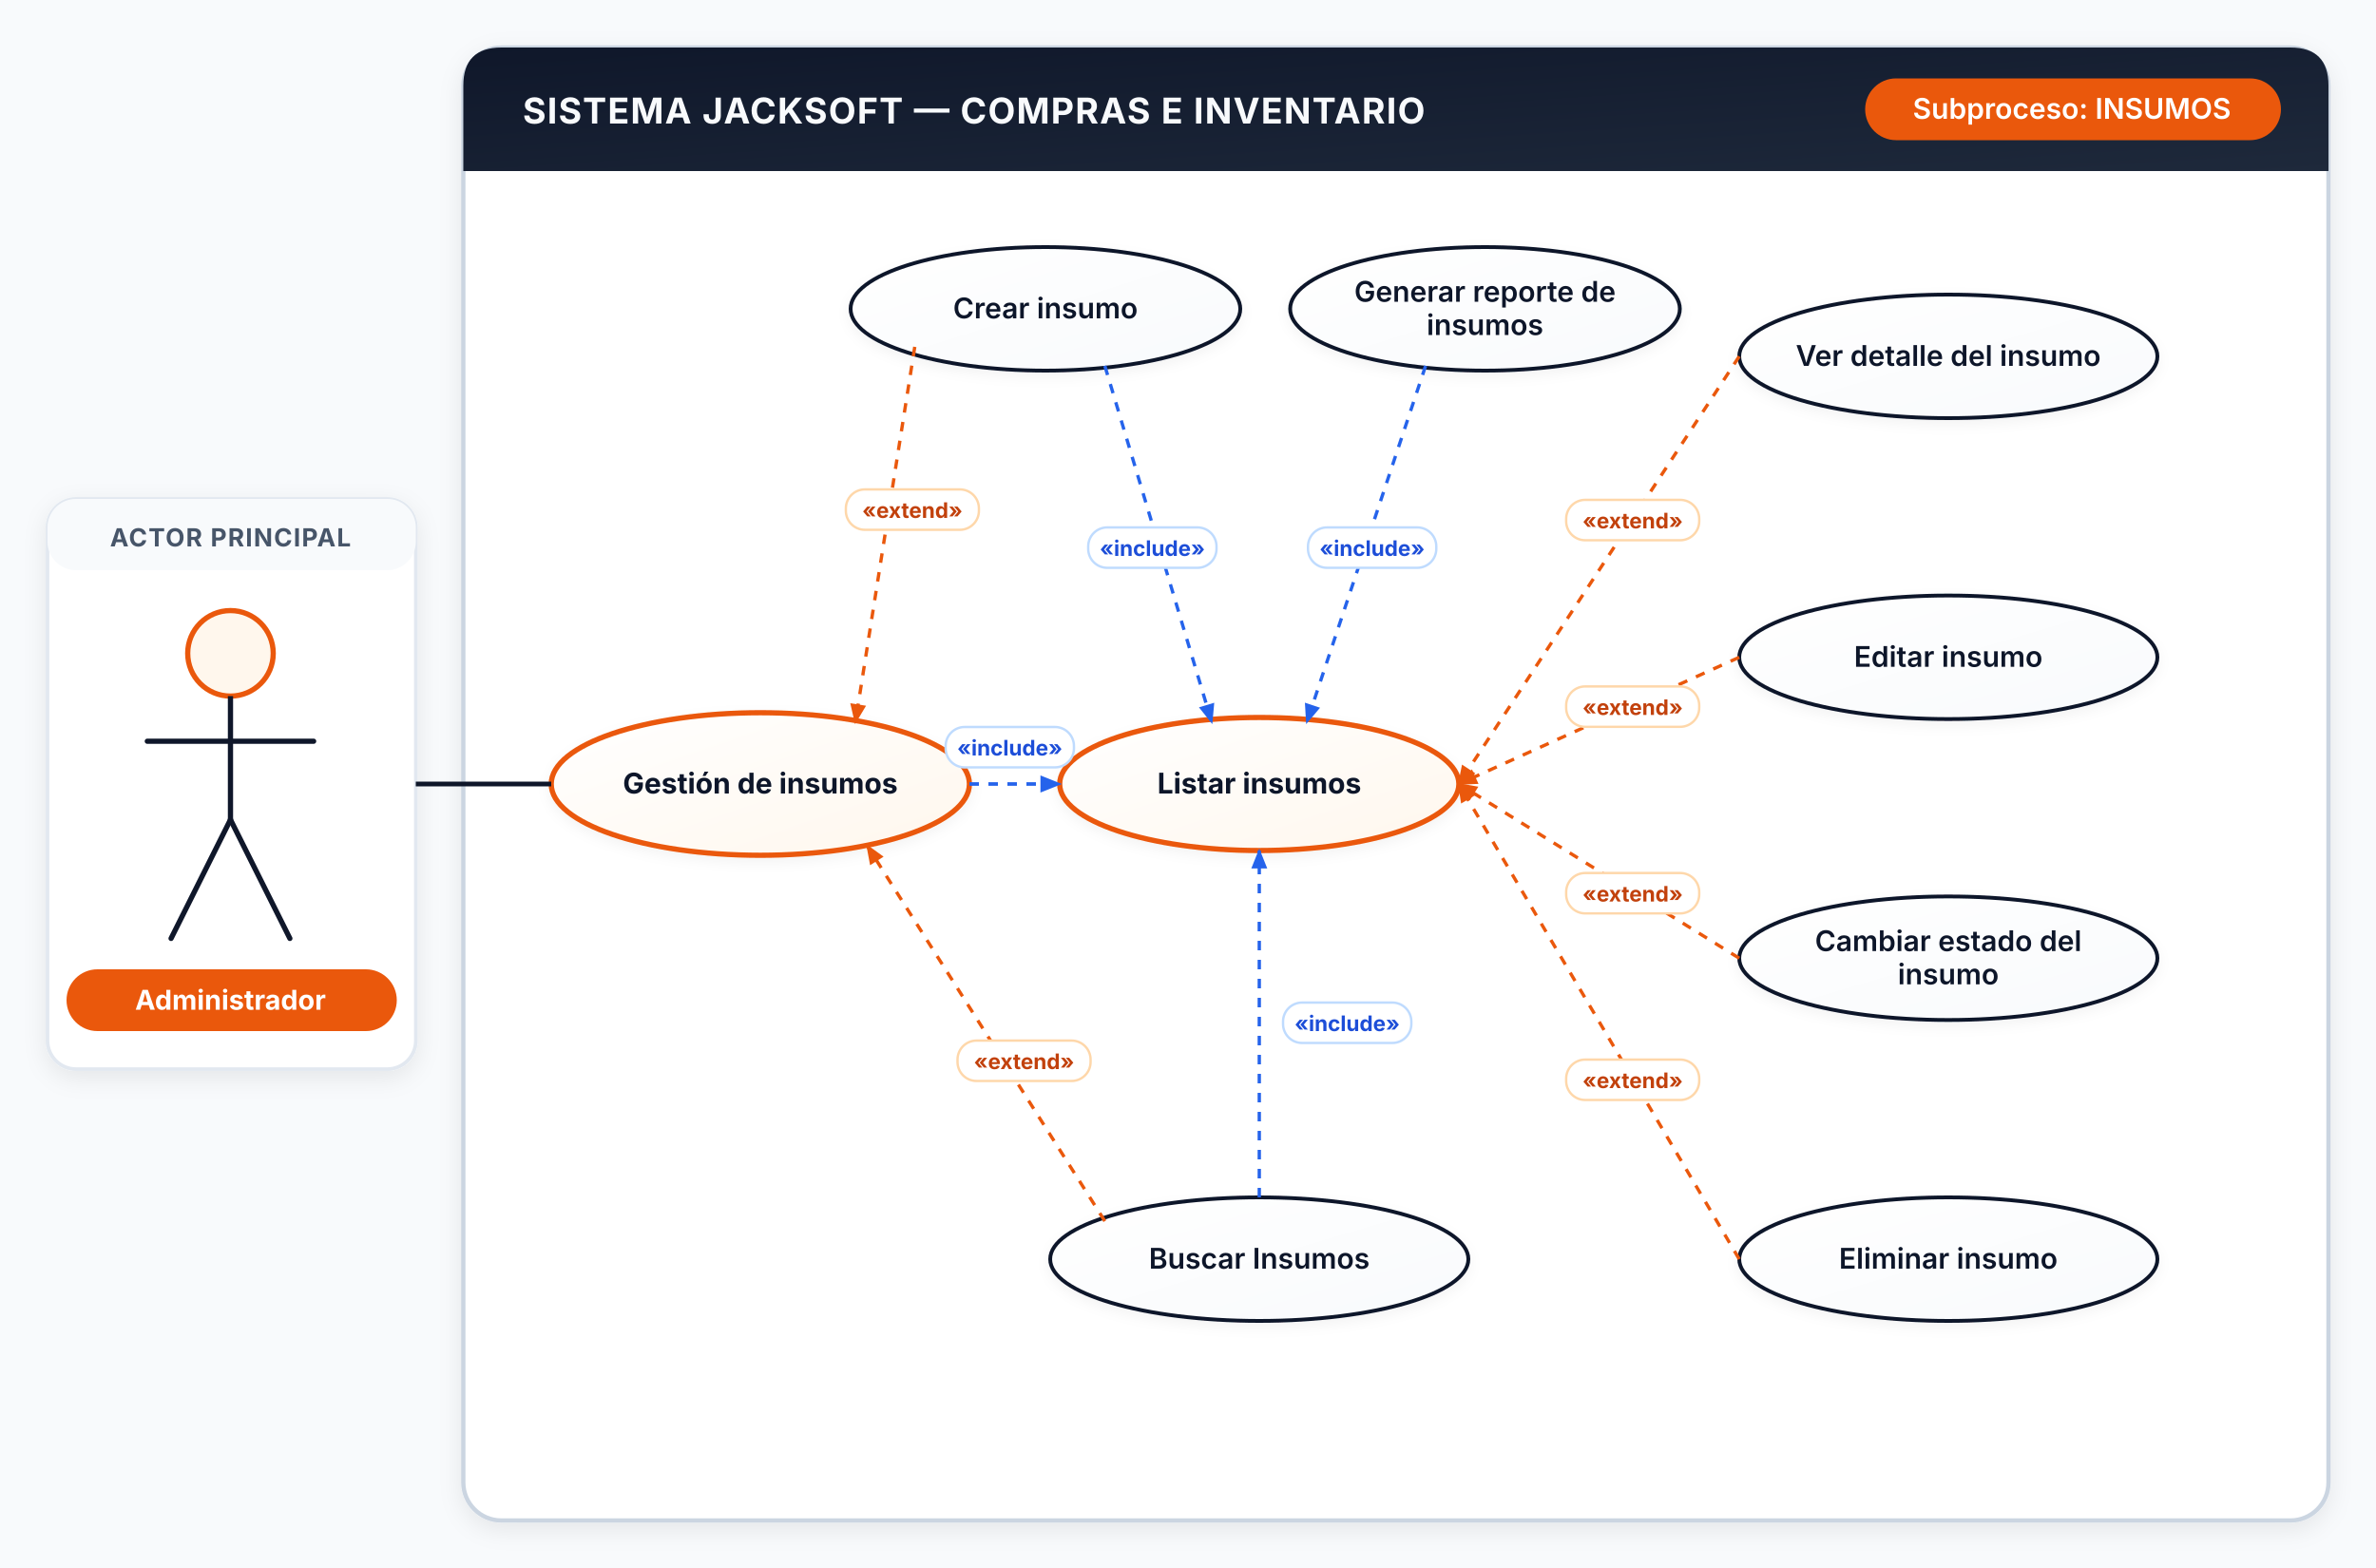
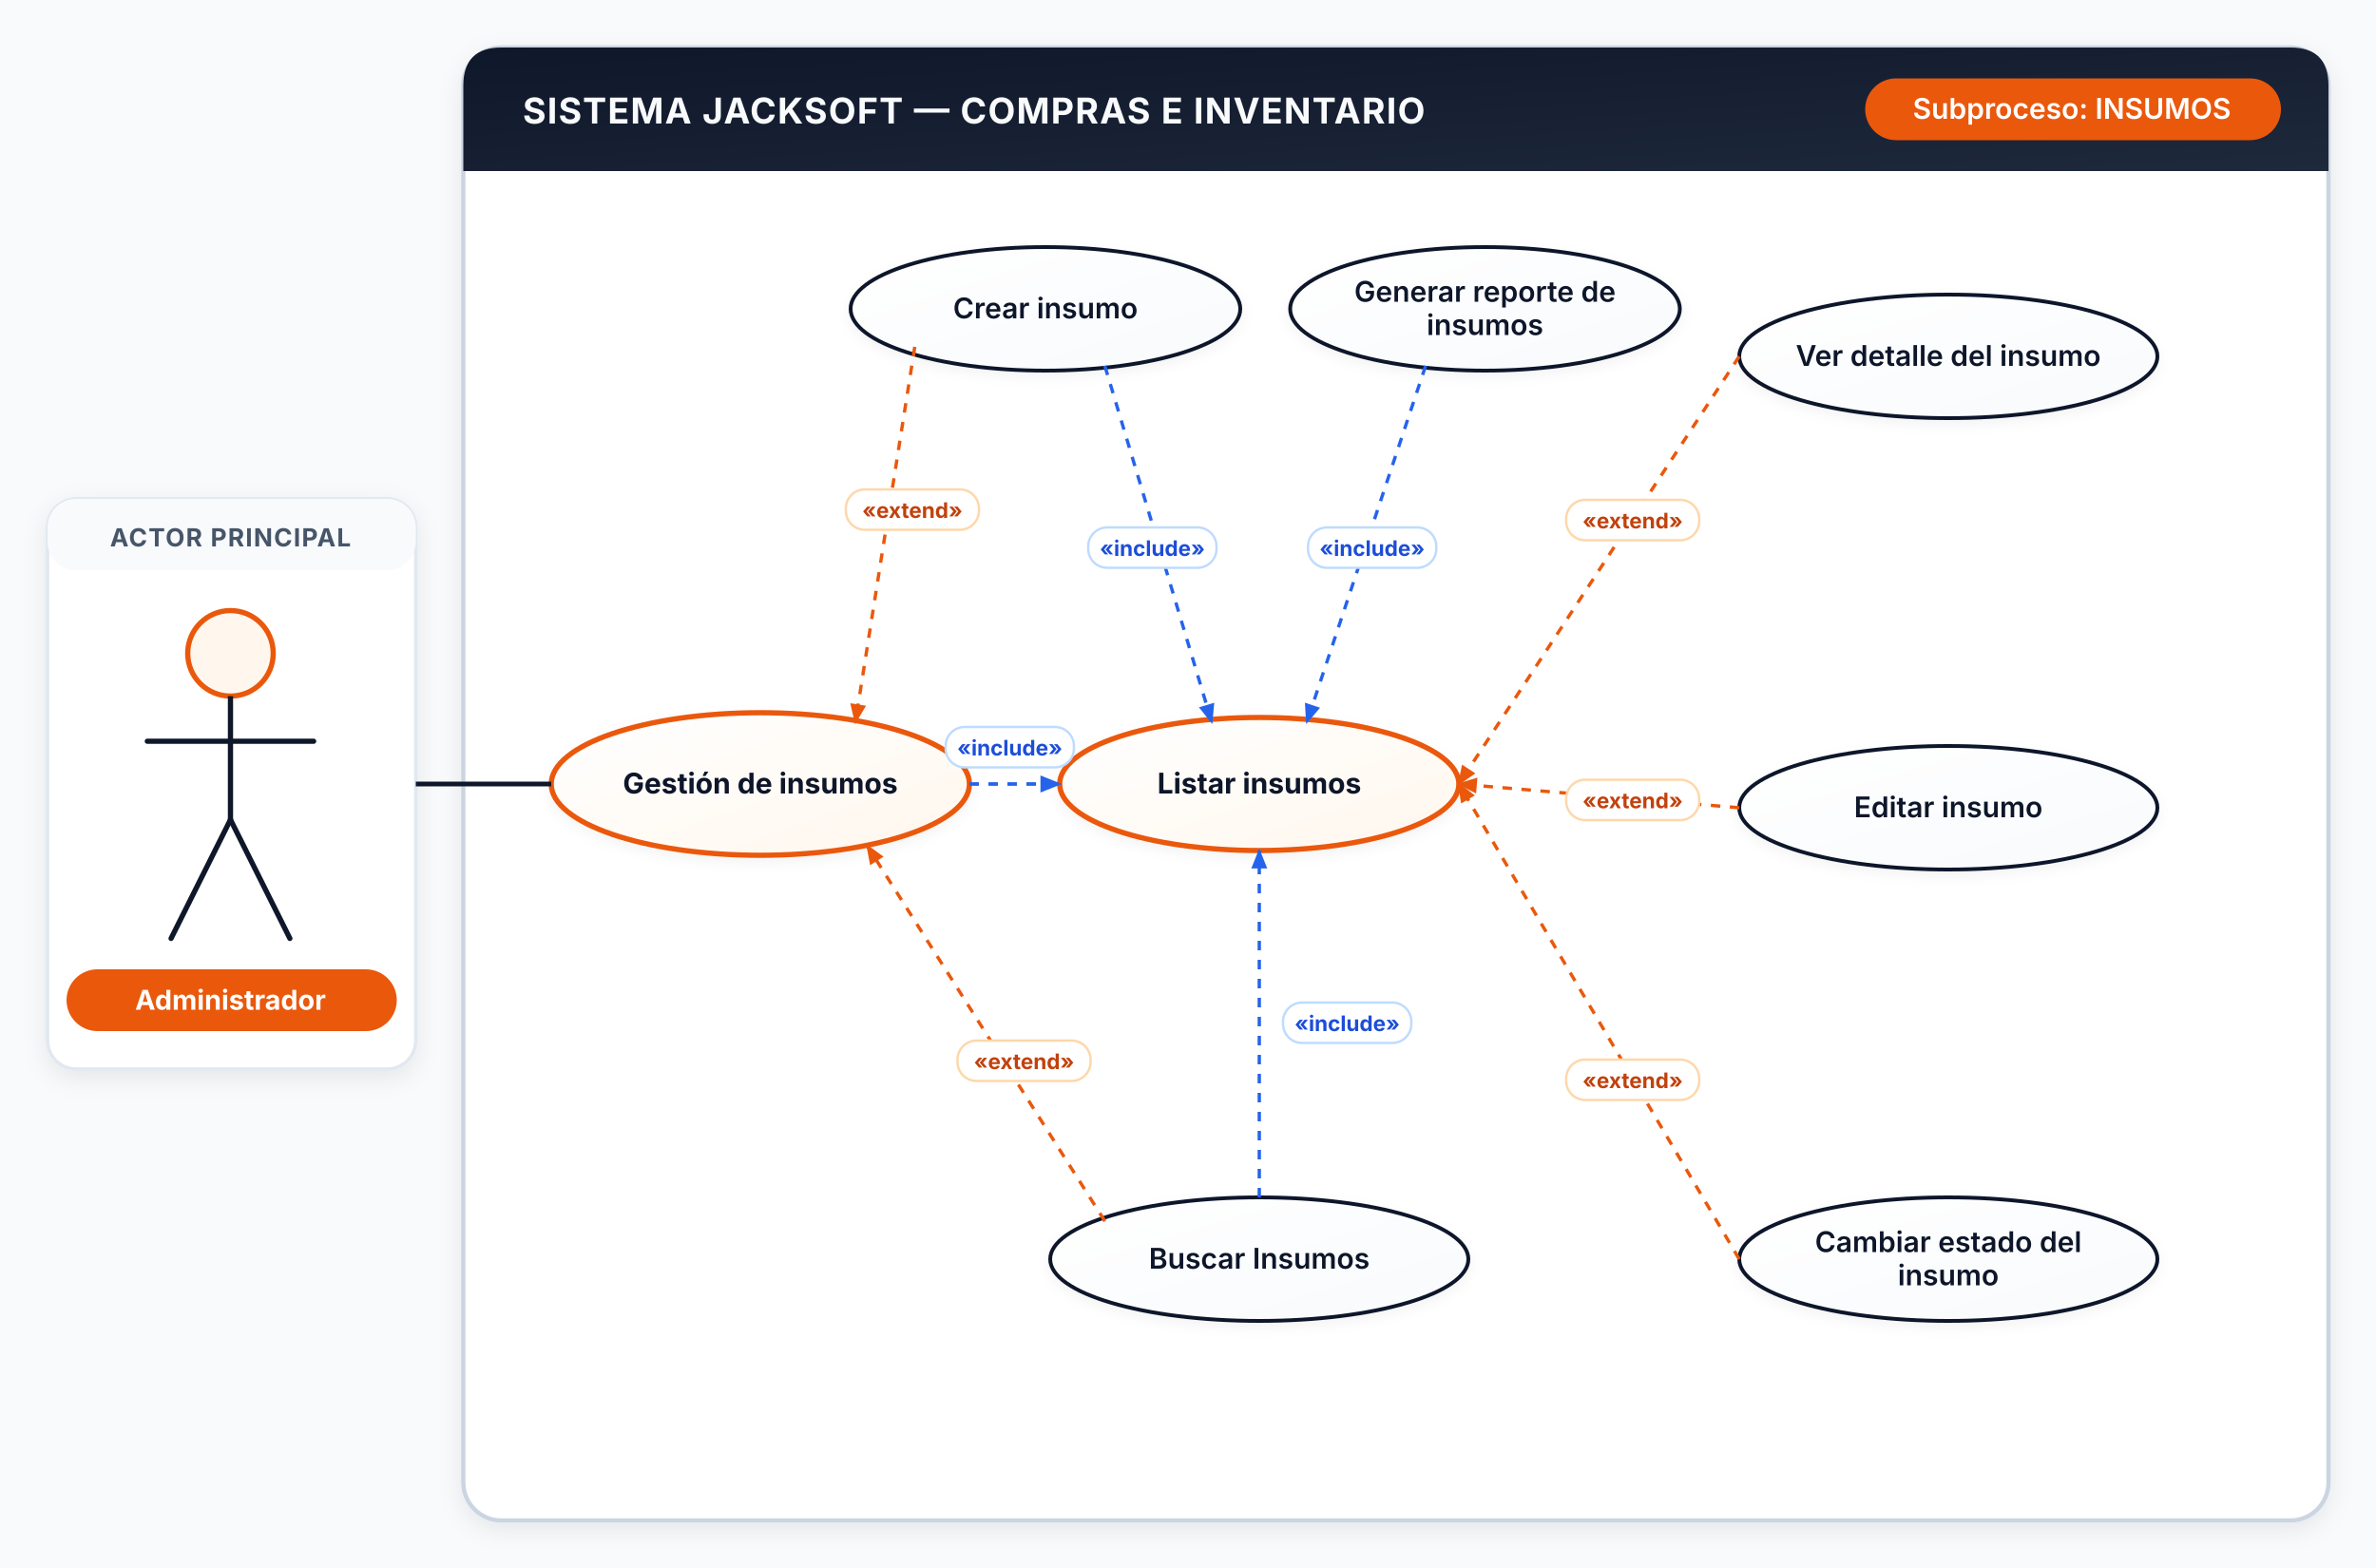
<svg xmlns="http://www.w3.org/2000/svg" width="1000" height="660" viewBox="0 0 1000 660">
  <defs>
    <linearGradient id="headerGrad" x1="0%" y1="0%" x2="100%" y2="100%">
      <stop offset="0%" stop-color="#0f172a" />
      <stop offset="100%" stop-color="#1e293b" />
    </linearGradient>
    <linearGradient id="hubUcGrad" x1="0%" y1="0%" x2="100%" y2="100%">
      <stop offset="0%" stop-color="#ffffff" />
      <stop offset="100%" stop-color="#fff7ed" />
    </linearGradient>
    <linearGradient id="ucGrad" x1="0%" y1="0%" x2="100%" y2="100%">
      <stop offset="0%" stop-color="#ffffff" />
      <stop offset="100%" stop-color="#f8fafc" />
    </linearGradient>
    <marker id="extendArrow" viewBox="0 0 10 10" refX="9" refY="5" markerWidth="6" markerHeight="6" orient="auto-start-reverse">
      <path d="M 0 1 L 10 5 L 0 9 z" fill="#ea580c" />
    </marker>
    <marker id="includeArrow" viewBox="0 0 10 10" refX="9" refY="5" markerWidth="6" markerHeight="6" orient="auto-start-reverse">
      <path d="M 0 1 L 10 5 L 0 9 z" fill="#2563eb" />
    </marker>
    <filter id="cardShadow" x="-10%" y="-10%" width="120%" height="125%" filterUnits="userSpaceOnUse">
      <feDropShadow dx="0" dy="3" stdDeviation="5" flood-color="#0f172a" flood-opacity="0.08" />
    </filter>
    <filter id="pillShadow" x="-10%" y="-10%" width="120%" height="130%" filterUnits="userSpaceOnUse">
      <feDropShadow dx="0" dy="2" stdDeviation="2.5" flood-color="#000000" flood-opacity="0.05" />
    </filter>
  </defs>
  <rect width="100%" height="100%" fill="#f8fafc" />
  <rect x="195" y="20" width="785" height="620" rx="16" fill="#ffffff" stroke="#cbd5e1" stroke-width="1.8" filter="url(#cardShadow)" />
  <path d="M 195 36 Q 195 20 211 20 L 964 20 Q 980 20 980 36 L 980 72 L 195 72 Z" fill="url(#headerGrad)" />
  <text x="220" y="52" font-family="'Inter', -apple-system, sans-serif" font-size="15" font-weight="700" fill="#f8fafc" letter-spacing="0.5">
    SISTEMA JACKSOFT — COMPRAS E INVENTARIO
  </text>
  <rect x="785" y="33" width="175" height="26" rx="13" fill="#ea580c" />
  <text x="872" y="50" font-family="'Inter', -apple-system, sans-serif" font-size="12" font-weight="600" fill="#ffffff" text-anchor="middle">
    Subproceso: INSUMOS
  </text>
  <rect x="20" y="210.0" width="155" height="240" rx="12" fill="#ffffff" stroke="#e2e8f0" stroke-width="1.5" filter="url(#cardShadow)" />
  <rect x="20" y="210.0" width="155" height="30" rx="12" fill="#f8fafc" />
  <text x="97" y="230.0" font-family="'Inter', -apple-system, sans-serif" font-size="10.5" font-weight="700" fill="#475569" text-anchor="middle" letter-spacing="0.5">
    ACTOR PRINCIPAL
  </text>
  <circle cx="97" cy="275.0" r="18" fill="#fff7ed" stroke="#ea580c" stroke-width="2.2" />
  <line x1="97" y1="293.0" x2="97" y2="345.0" stroke="#0f172a" stroke-width="2.2" />
  <line x1="62" y1="312.0" x2="132" y2="312.0" stroke="#0f172a" stroke-width="2.2" stroke-linecap="round" />
  <line x1="97" y1="345.0" x2="72" y2="395.0" stroke="#0f172a" stroke-width="2.2" stroke-linecap="round" />
  <line x1="97" y1="345.0" x2="122" y2="395.0" stroke="#0f172a" stroke-width="2.2" stroke-linecap="round" />
  <rect x="28" y="408.0" width="139" height="26" rx="13" fill="#ea580c" />
  <text x="97" y="425.0" font-family="'Inter', -apple-system, sans-serif" font-size="11.5" font-weight="700" fill="#ffffff" text-anchor="middle">
    Administrador
  </text>
  <g filter="url(#pillShadow)">
    <ellipse cx="320" cy="330.0" rx="88" ry="30" fill="url(#hubUcGrad)" stroke="#ea580c" stroke-width="2.2" />
    <text x="320" y="334.0" font-family="'Inter', sans-serif" font-size="12" font-weight="700" fill="#0f172a" text-anchor="middle">Gestión de insumos</text>
  </g>
  <line x1="175" y1="330.0" x2="232" y2="330.0" stroke="#0f172a" stroke-width="2" />
  <g filter="url(#pillShadow)">
    <ellipse cx="530" cy="330.0" rx="84" ry="28" fill="url(#hubUcGrad)" stroke="#ea580c" stroke-width="2.2" />
    <text x="530" y="334.0" font-family="'Inter', sans-serif" font-size="12" font-weight="700" fill="#0f172a" text-anchor="middle">Listar insumos</text>
  </g>
  <line x1="408" y1="330.0" x2="446" y2="330.0" stroke="#2563eb" stroke-width="1.5" stroke-dasharray="4,4" marker-end="url(#includeArrow)" />
  <rect x="398.0" y="306.0" width="54" height="17" rx="8" fill="#ffffff" stroke="#bfdbfe" stroke-width="1" />
  <text x="425.0" y="318.0" font-family="'Inter', sans-serif" font-size="9" font-weight="700" fill="#1d4ed8" text-anchor="middle">«include»</text>
  <g filter="url(#pillShadow)">
    <ellipse cx="440" cy="130" rx="82" ry="26" fill="url(#ucGrad)" stroke="#0f172a" stroke-width="1.6" />
    <text x="440" y="134.0" font-family="'Inter', sans-serif" font-size="12" font-weight="600" fill="#0f172a" text-anchor="middle">Crear insumo</text>
  </g>
  <g filter="url(#pillShadow)">
    <ellipse cx="625" cy="130" rx="82" ry="26" fill="url(#ucGrad)" stroke="#0f172a" stroke-width="1.6" />
    <text x="625" y="127.0" font-family="'Inter', sans-serif" font-size="12" font-weight="600" fill="#0f172a" text-anchor="middle">Generar reporte de</text>
    <text x="625" y="141.0" font-family="'Inter', sans-serif" font-size="12" font-weight="600" fill="#0f172a" text-anchor="middle">insumos</text>
  </g>
  <line x1="385" y1="146" x2="360" y2="304.0" stroke="#ea580c" stroke-width="1.4" stroke-dasharray="4,4" marker-end="url(#extendArrow)" />
  <rect x="356.0" y="206.0" width="56" height="17" rx="8" fill="#ffffff" stroke="#fed7aa" stroke-width="1" />
  <text x="384.0" y="218.0" font-family="'Inter', sans-serif" font-size="9" font-weight="700" fill="#c2410c" text-anchor="middle">«extend»</text>
  <line x1="465" y1="154" x2="510" y2="304.0" stroke="#2563eb" stroke-width="1.4" stroke-dasharray="4,4" marker-end="url(#includeArrow)" />
  <rect x="458.0" y="222.0" width="54" height="17" rx="8" fill="#ffffff" stroke="#bfdbfe" stroke-width="1" />
  <text x="485.0" y="234.0" font-family="'Inter', sans-serif" font-size="9" font-weight="700" fill="#1d4ed8" text-anchor="middle">«include»</text>
  <line x1="600" y1="154" x2="550" y2="304.0" stroke="#2563eb" stroke-width="1.4" stroke-dasharray="4,4" marker-end="url(#includeArrow)" />
  <rect x="550.5" y="222.0" width="54" height="17" rx="8" fill="#ffffff" stroke="#bfdbfe" stroke-width="1" />
  <text x="577.5" y="234.0" font-family="'Inter', sans-serif" font-size="9" font-weight="700" fill="#1d4ed8" text-anchor="middle">«include»</text>
  <g filter="url(#pillShadow)">
    <ellipse cx="530" cy="530" rx="88" ry="26" fill="url(#ucGrad)" stroke="#0f172a" stroke-width="1.6" />
    <text x="530" y="534.0" font-family="'Inter', sans-serif" font-size="12" font-weight="600" fill="#0f172a" text-anchor="middle">Buscar Insumos</text>
  </g>
  <line x1="465" y1="514" x2="365" y2="356.0" stroke="#ea580c" stroke-width="1.4" stroke-dasharray="4,4" marker-end="url(#extendArrow)" />
  <rect x="403.0" y="438.0" width="56" height="17" rx="8" fill="#ffffff" stroke="#fed7aa" stroke-width="1" />
  <text x="431.0" y="450.0" font-family="'Inter', sans-serif" font-size="9" font-weight="700" fill="#c2410c" text-anchor="middle">«extend»</text>
  <line x1="530" y1="504" x2="530" y2="358.0" stroke="#2563eb" stroke-width="1.4" stroke-dasharray="4,4" marker-end="url(#includeArrow)" />
  <rect x="540" y="422.0" width="54" height="17" rx="8" fill="#ffffff" stroke="#bfdbfe" stroke-width="1" />
  <text x="567" y="434.0" font-family="'Inter', sans-serif" font-size="9" font-weight="700" fill="#1d4ed8" text-anchor="middle">«include»</text>
  <g filter="url(#pillShadow)">
    <ellipse cx="820" cy="150.0" rx="88" ry="26" fill="url(#ucGrad)" stroke="#0f172a" stroke-width="1.6" />
    <text x="820" y="154.0" font-family="'Inter', sans-serif" font-size="12" font-weight="600" fill="#0f172a" text-anchor="middle">Ver detalle del insumo</text>
  </g>
  <line x1="732" y1="150.0" x2="614" y2="330.0" stroke="#ea580c" stroke-width="1.4" stroke-dasharray="4,4" marker-end="url(#extendArrow)" />
  <rect x="659.16" y="210.4" width="56" height="17" rx="8" fill="#ffffff" stroke="#fed7aa" stroke-width="1" />
  <text x="687.16" y="222.4" font-family="'Inter', sans-serif" font-size="9" font-weight="700" fill="#c2410c" text-anchor="middle">«extend»</text>
  <g filter="url(#pillShadow)">
-     <ellipse cx="820" cy="276.667" rx="88" ry="26" fill="url(#ucGrad)" stroke="#0f172a" stroke-width="1.6" />
-     <text x="820" y="280.667" font-family="'Inter', sans-serif" font-size="12" font-weight="600" fill="#0f172a" text-anchor="middle">Editar insumo</text>
+     <ellipse cx="820" cy="340.0" rx="88" ry="26" fill="url(#ucGrad)" stroke="#0f172a" stroke-width="1.6" />
+     <text x="820" y="344.0" font-family="'Inter', sans-serif" font-size="12" font-weight="600" fill="#0f172a" text-anchor="middle">Editar insumo</text>
  </g>
-   <line x1="732" y1="276.667" x2="614" y2="330.0" stroke="#ea580c" stroke-width="1.4" stroke-dasharray="4,4" marker-end="url(#extendArrow)" />
-   <rect x="659.16" y="288.933" width="56" height="17" rx="8" fill="#ffffff" stroke="#fed7aa" stroke-width="1" />
-   <text x="687.16" y="300.933" font-family="'Inter', sans-serif" font-size="9" font-weight="700" fill="#c2410c" text-anchor="middle">«extend»</text>
-   <g filter="url(#pillShadow)">
-     <ellipse cx="820" cy="403.333" rx="88" ry="26" fill="url(#ucGrad)" stroke="#0f172a" stroke-width="1.6" />
-     <text x="820" y="400.333" font-family="'Inter', sans-serif" font-size="12" font-weight="600" fill="#0f172a" text-anchor="middle">Cambiar estado del</text>
-     <text x="820" y="414.333" font-family="'Inter', sans-serif" font-size="12" font-weight="600" fill="#0f172a" text-anchor="middle">insumo</text>
-   </g>
-   <line x1="732" y1="403.333" x2="614" y2="330.0" stroke="#ea580c" stroke-width="1.4" stroke-dasharray="4,4" marker-end="url(#extendArrow)" />
-   <rect x="659.16" y="367.467" width="56" height="17" rx="8" fill="#ffffff" stroke="#fed7aa" stroke-width="1" />
-   <text x="687.16" y="379.467" font-family="'Inter', sans-serif" font-size="9" font-weight="700" fill="#c2410c" text-anchor="middle">«extend»</text>
+   <line x1="732" y1="340.0" x2="614" y2="330.0" stroke="#ea580c" stroke-width="1.4" stroke-dasharray="4,4" marker-end="url(#extendArrow)" />
+   <rect x="659.16" y="328.2" width="56" height="17" rx="8" fill="#ffffff" stroke="#fed7aa" stroke-width="1" />
+   <text x="687.16" y="340.2" font-family="'Inter', sans-serif" font-size="9" font-weight="700" fill="#c2410c" text-anchor="middle">«extend»</text>
  <g filter="url(#pillShadow)">
    <ellipse cx="820" cy="530.0" rx="88" ry="26" fill="url(#ucGrad)" stroke="#0f172a" stroke-width="1.6" />
-     <text x="820" y="534.0" font-family="'Inter', sans-serif" font-size="12" font-weight="600" fill="#0f172a" text-anchor="middle">Eliminar insumo</text>
+     <text x="820" y="527.0" font-family="'Inter', sans-serif" font-size="12" font-weight="600" fill="#0f172a" text-anchor="middle">Cambiar estado del</text>
+     <text x="820" y="541.0" font-family="'Inter', sans-serif" font-size="12" font-weight="600" fill="#0f172a" text-anchor="middle">insumo</text>
  </g>
  <line x1="732" y1="530.0" x2="614" y2="330.0" stroke="#ea580c" stroke-width="1.4" stroke-dasharray="4,4" marker-end="url(#extendArrow)" />
  <rect x="659.16" y="446.0" width="56" height="17" rx="8" fill="#ffffff" stroke="#fed7aa" stroke-width="1" />
  <text x="687.16" y="458.0" font-family="'Inter', sans-serif" font-size="9" font-weight="700" fill="#c2410c" text-anchor="middle">«extend»</text>
</svg>
